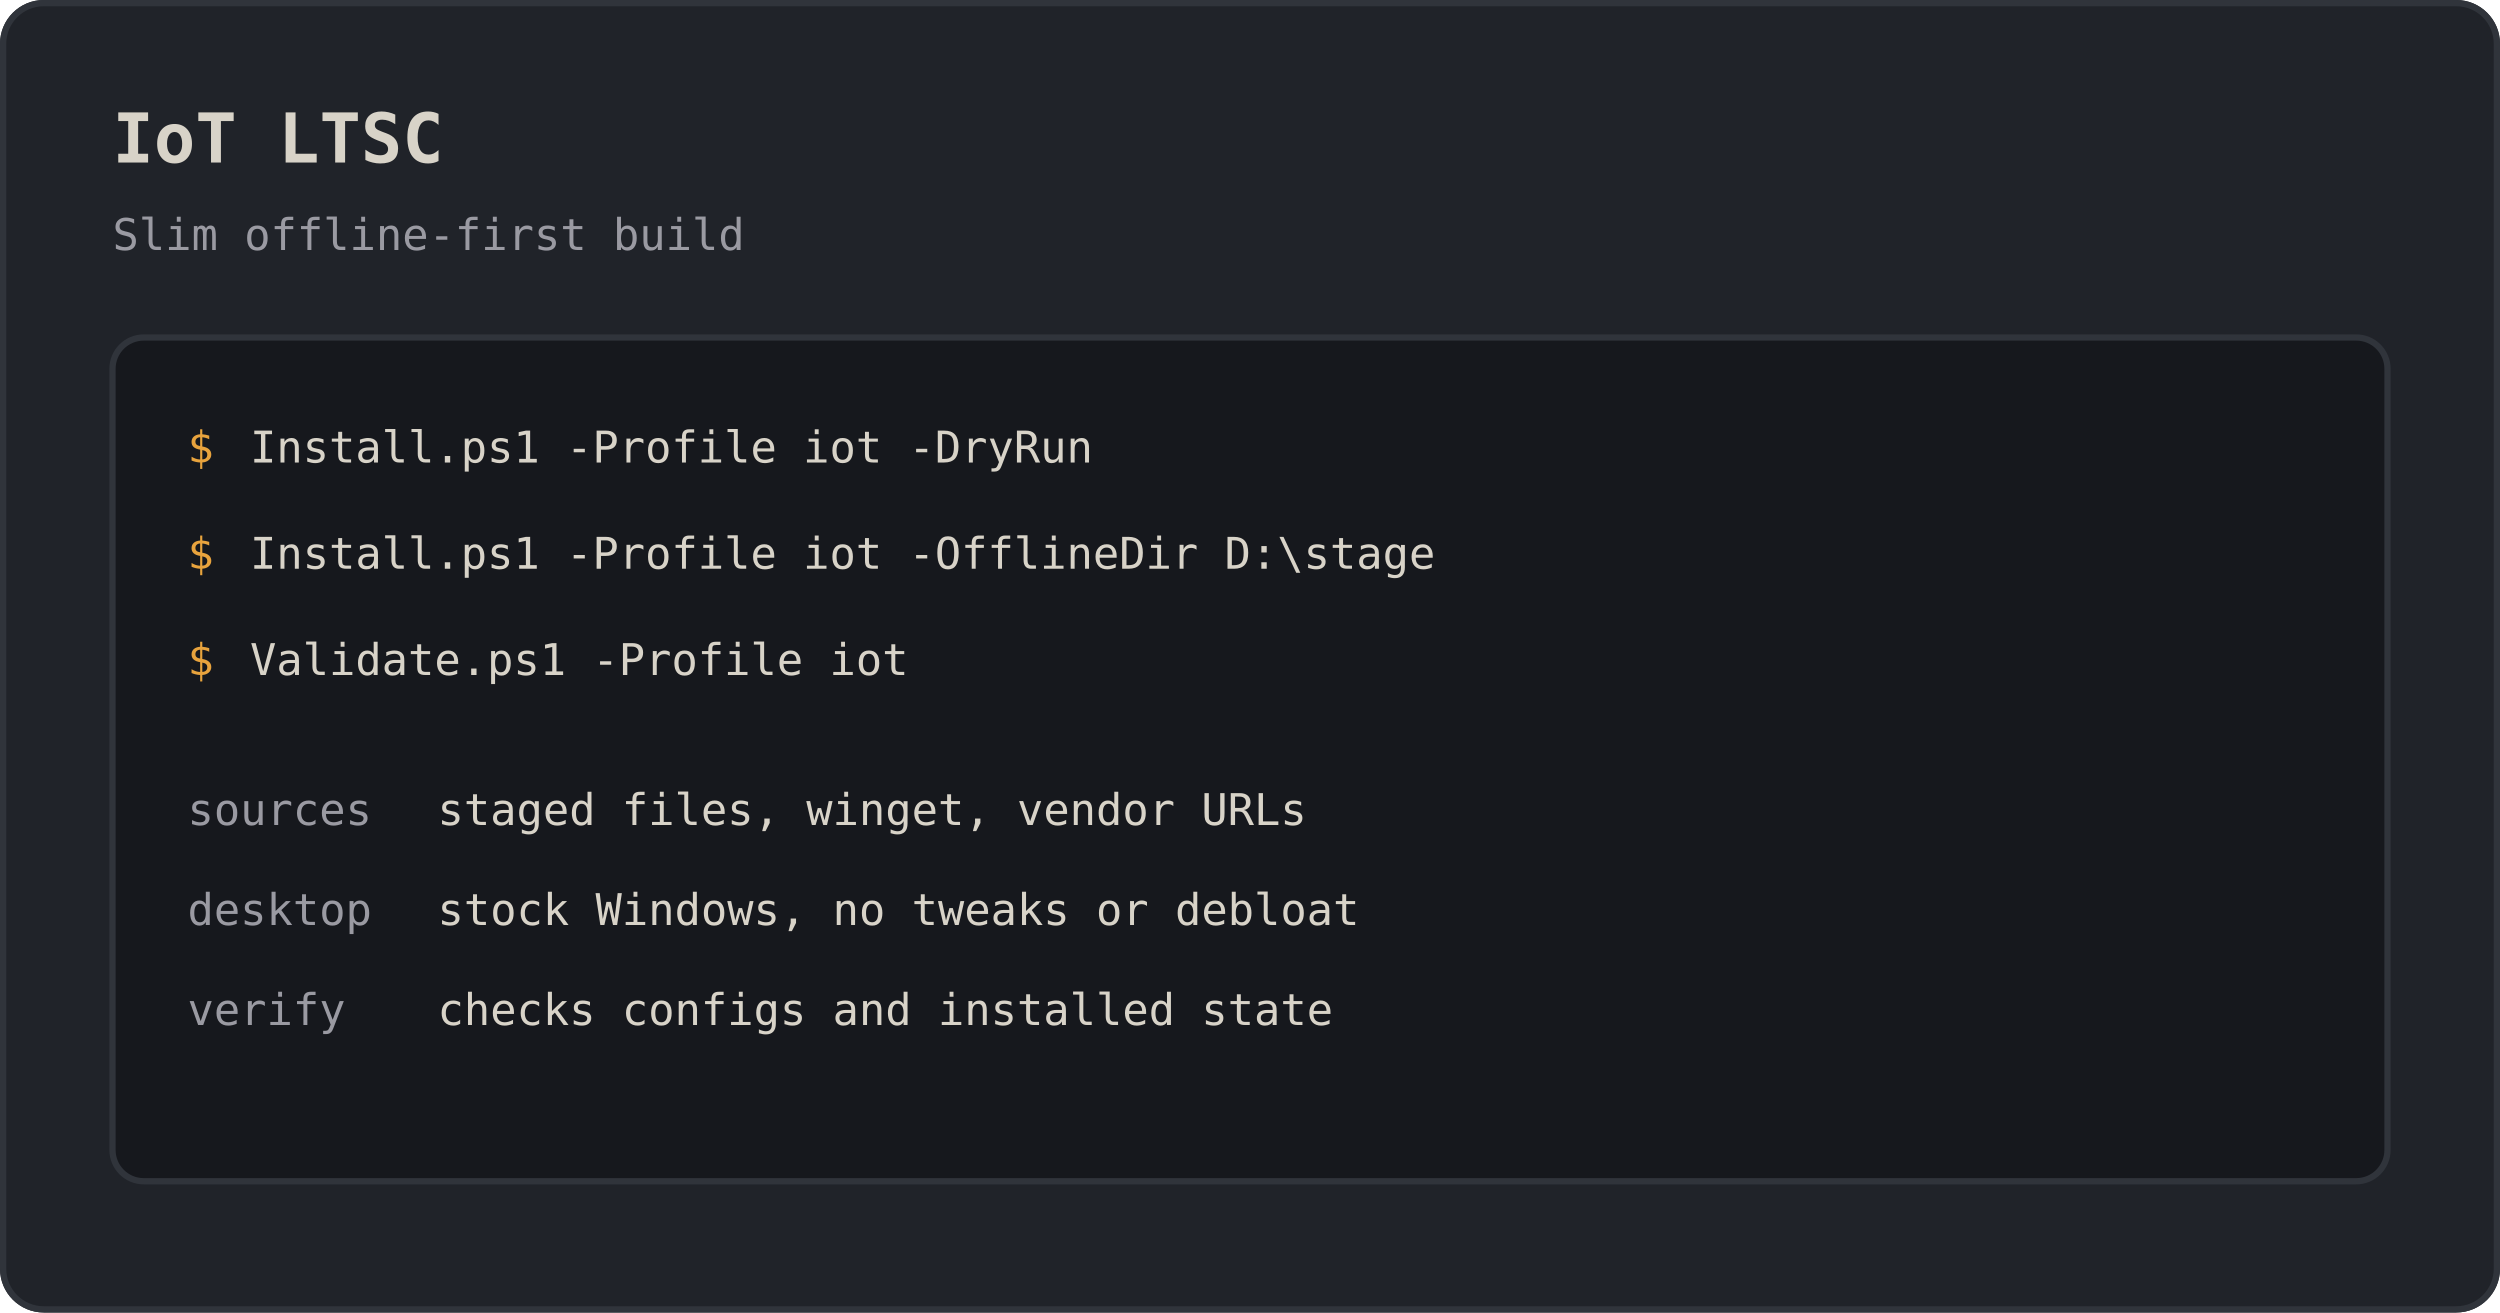
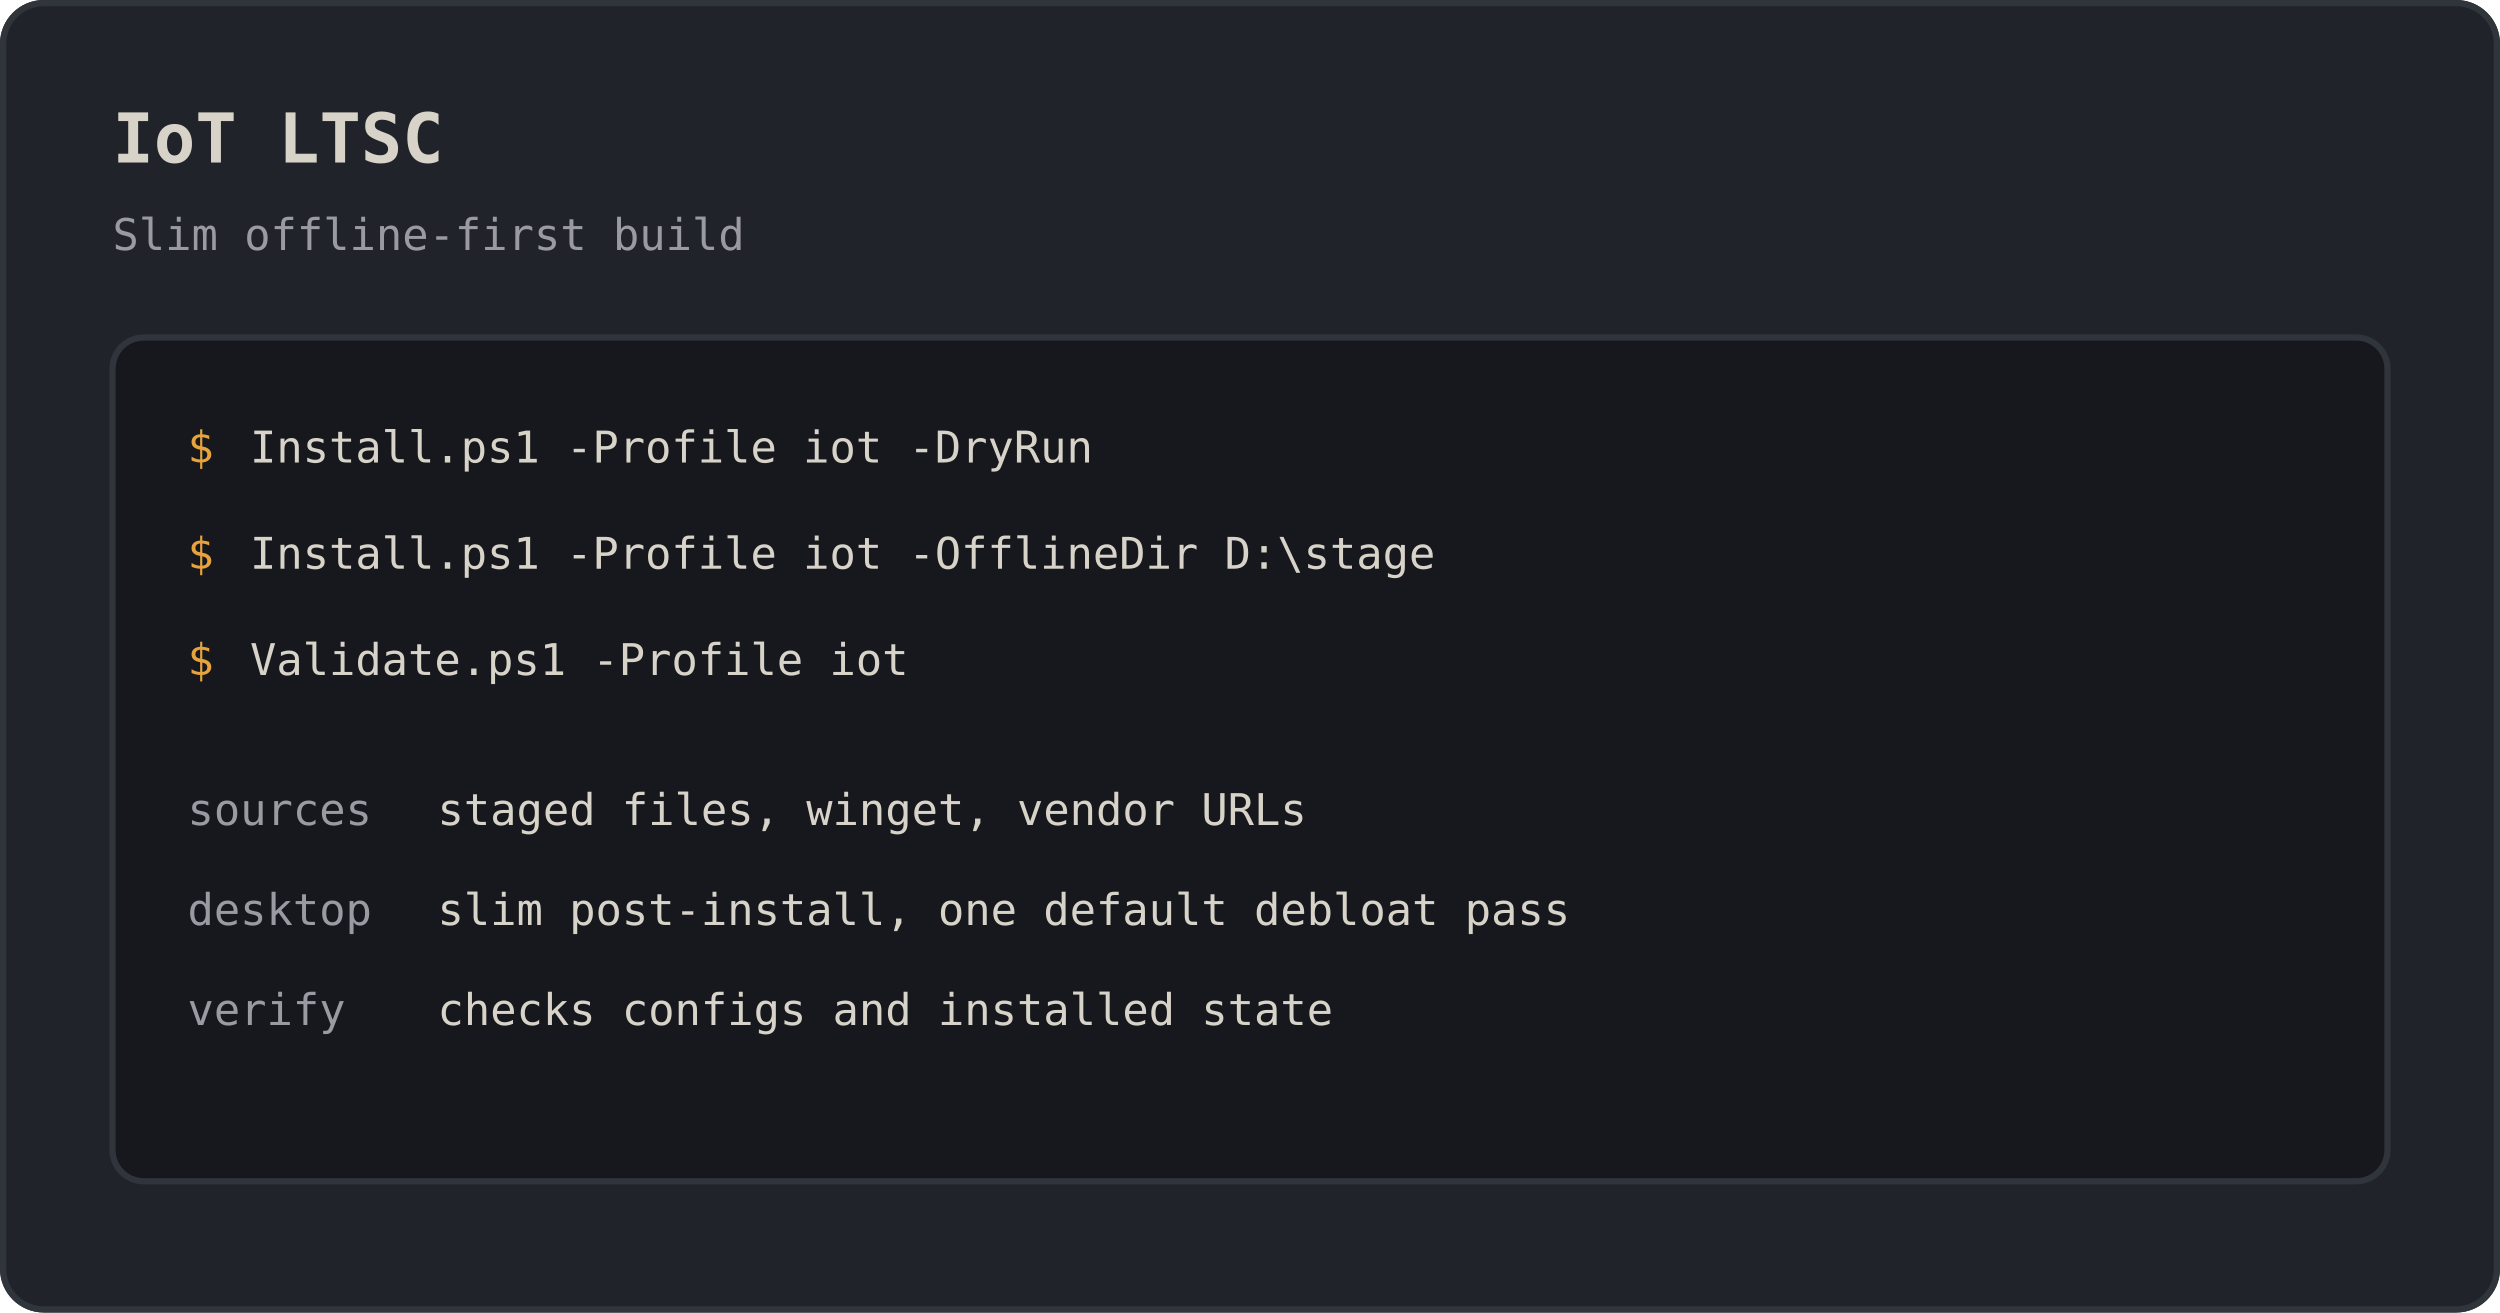
<svg xmlns="http://www.w3.org/2000/svg" width="800" height="420" viewBox="0 0 800 420" role="img" aria-labelledby="title desc">
  <rect width="800" height="420" rx="14" fill="#202329" />
  <rect x="1" y="1" width="798" height="418" rx="13" fill="none" stroke="#30343B" stroke-width="2" />
  <text x="36" y="52" font-family="ui-monospace,SFMono-Regular,Menlo,Consolas,monospace" font-size="22" font-weight="700" fill="#D8D3C8">IoT LTSC</text>
  <text x="36" y="80" font-family="ui-monospace,SFMono-Regular,Menlo,Consolas,monospace" font-size="14" fill="#9A9AA2">Slim offline-first build</text>
  <rect x="36" y="108" width="728" height="270" rx="10" fill="#16181D" stroke="#30343B" stroke-width="2" />
  <g font-family="ui-monospace,SFMono-Regular,Menlo,Consolas,monospace" font-size="14">
    <text x="60" y="148" fill="#E8A33D">$</text>
    <text x="80" y="148" fill="#D8D3C8">Install.ps1 -Profile iot -DryRun</text>
    <text x="60" y="182" fill="#E8A33D">$</text>
    <text x="80" y="182" fill="#D8D3C8">Install.ps1 -Profile iot -OfflineDir D:\stage</text>
    <text x="60" y="216" fill="#E8A33D">$</text>
    <text x="80" y="216" fill="#D8D3C8">Validate.ps1 -Profile iot</text>
    <text x="60" y="264" fill="#9A9AA2">sources</text>
    <text x="140" y="264" fill="#D8D3C8">staged files, winget, vendor URLs</text>
    <text x="60" y="296" fill="#9A9AA2">desktop</text>
-     <text x="140" y="296" fill="#D8D3C8">stock Windows, no tweaks or debloat</text>
+     <text x="140" y="296" fill="#D8D3C8">slim post-install, one default debloat pass</text>
    <text x="60" y="328" fill="#9A9AA2">verify</text>
    <text x="140" y="328" fill="#D8D3C8">checks configs and installed state</text>
  </g>
</svg>
